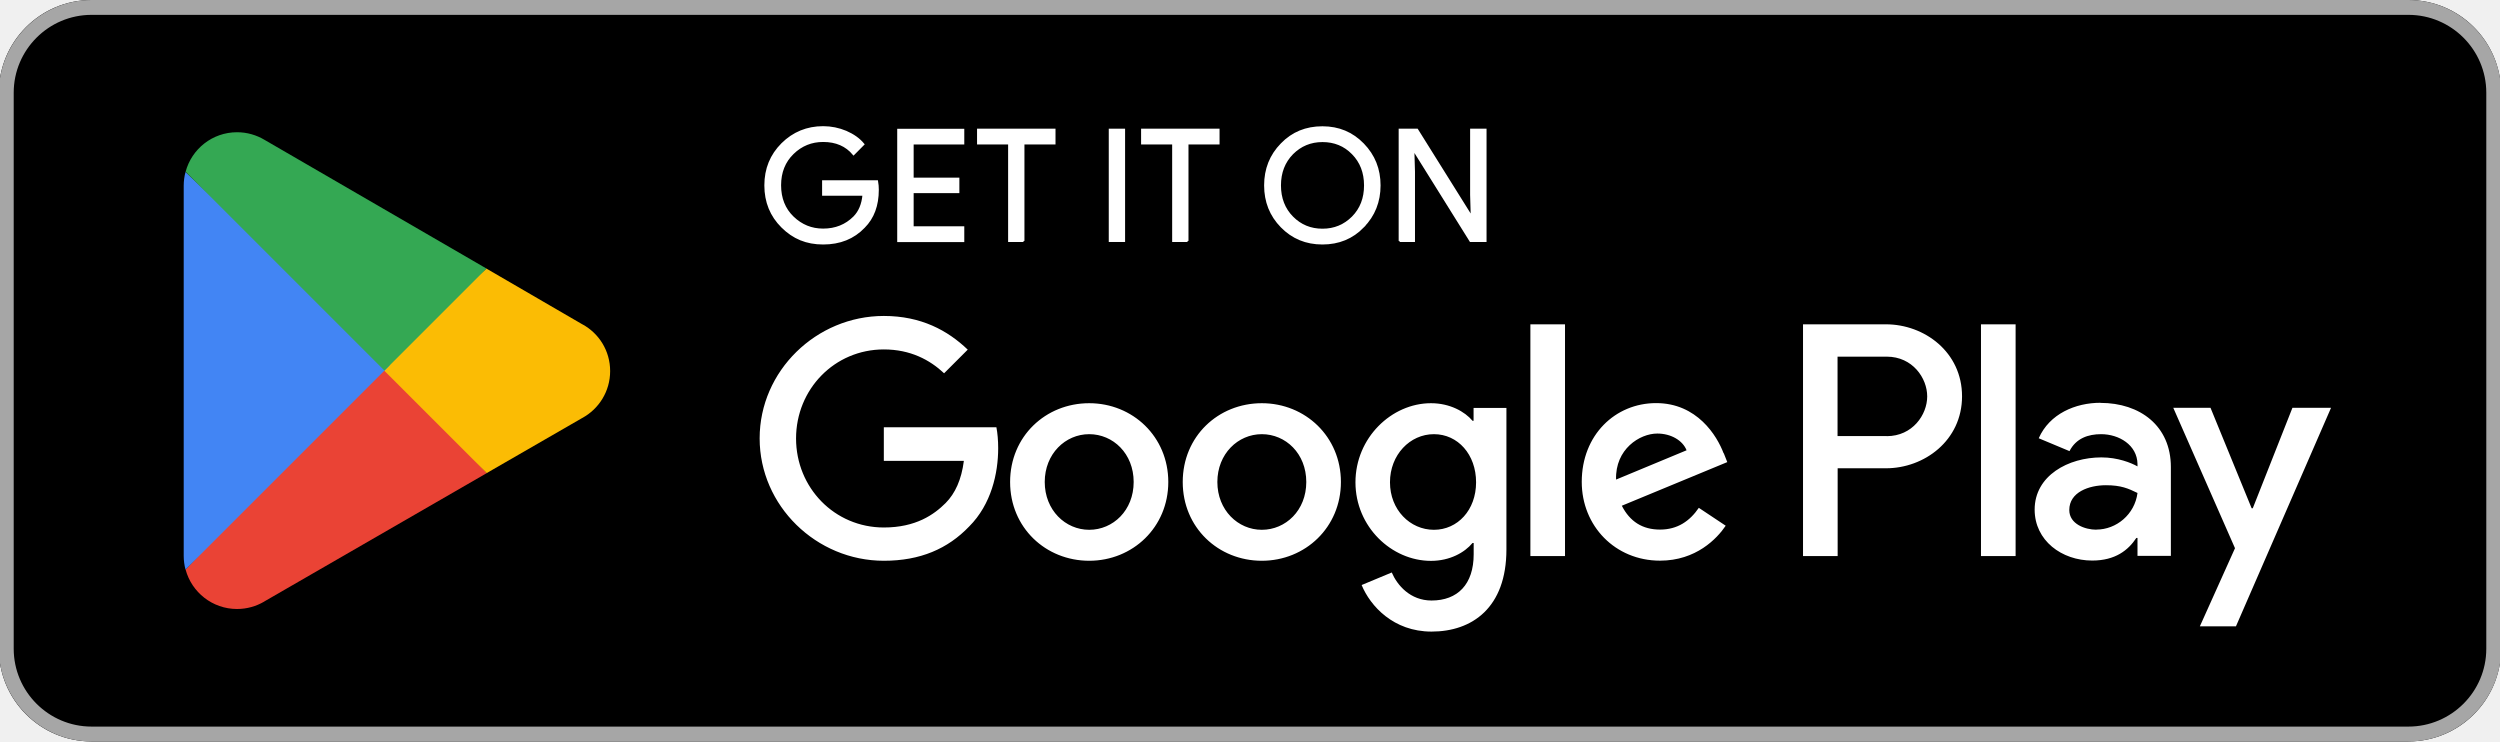
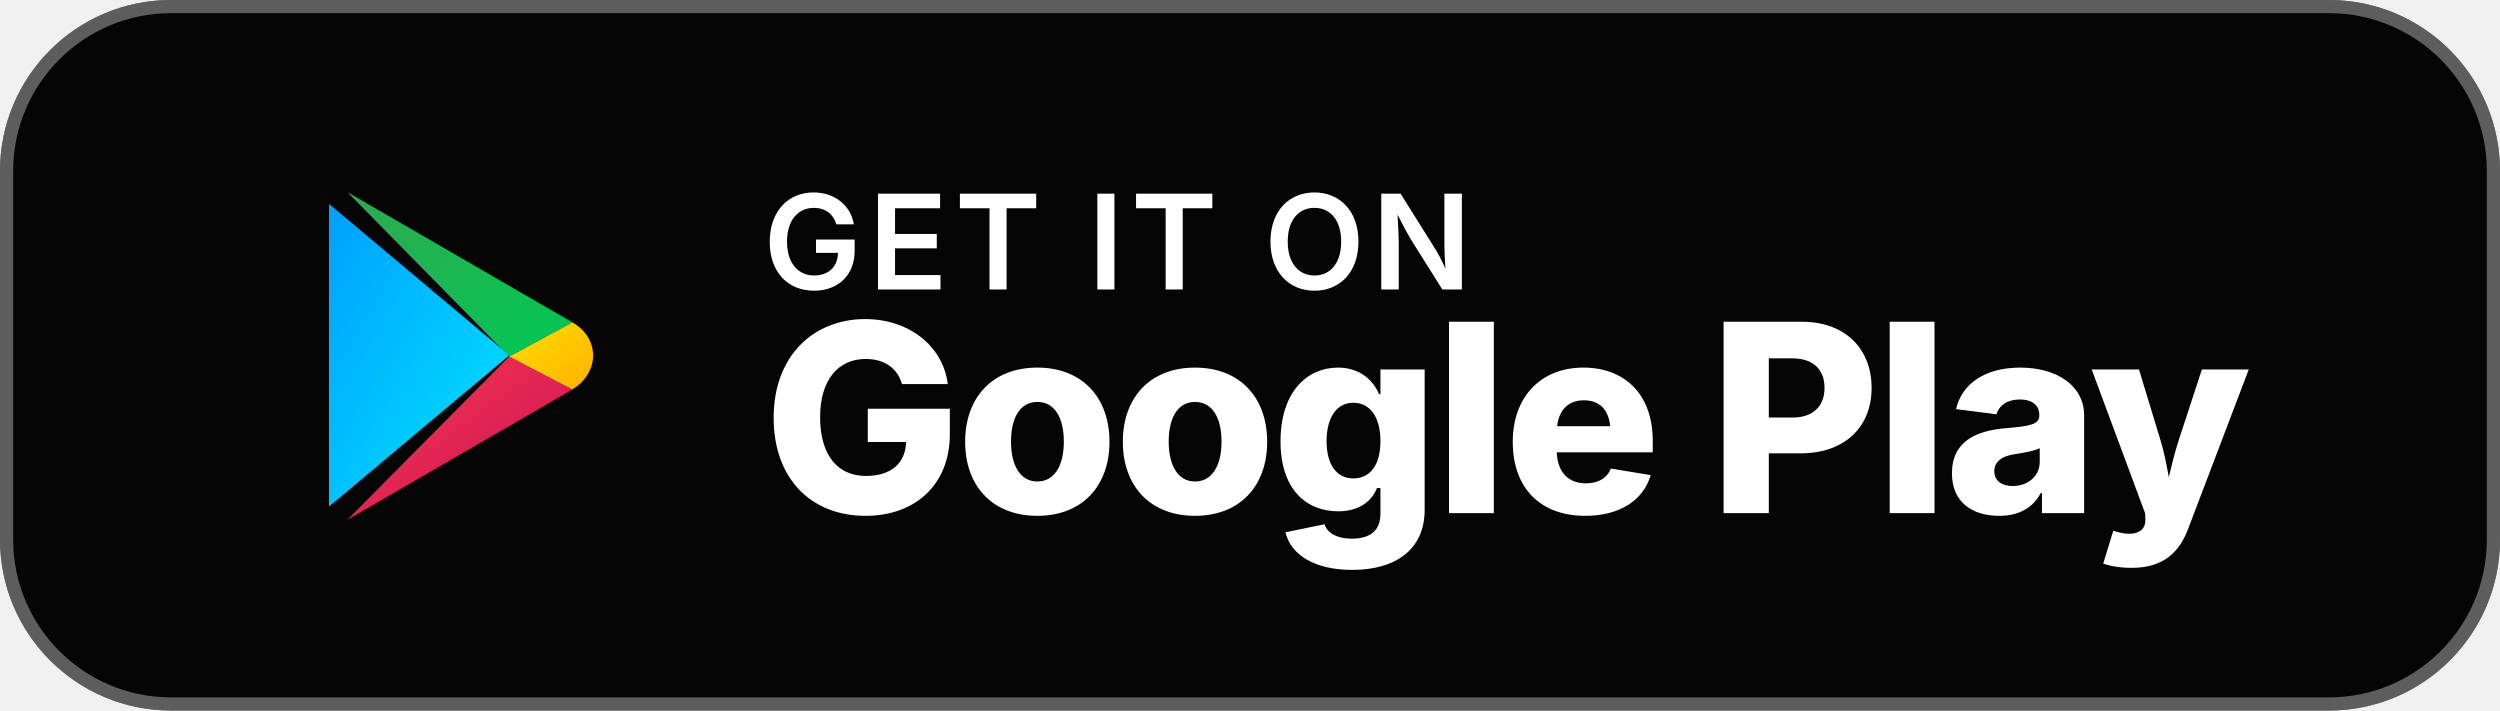
- <svg xmlns="http://www.w3.org/2000/svg" id="artwork" version="1.1" viewBox="0 0 238.96 70.87">
+ <svg xmlns="http://www.w3.org/2000/svg" width="190" height="54" viewBox="0 0 190 54" role="img" aria-label="Get it on Google Play">
  <defs>
-     <style>
-       .st0 {
-         fill: #4285f4;
-       }
- 
-       .st1 {
-         fill: #a6a6a6;
-       }
- 
-       .st2 {
-         stroke: #fff;
-         stroke-miterlimit: 10;
-         stroke-width: .2px;
-       }
- 
-       .st2, .st3 {
-         fill: #fff;
-       }
- 
-       .st4 {
-         fill: #34a853;
-       }
- 
-       .st5 {
-         fill: #fbbc04;
-       }
- 
-       .st6 {
-         fill: #ea4335;
-       }
-     </style>
+     <linearGradient id="g1" x1="0" y1="0" x2="1" y2="1">
+       <stop stop-color="#00A0FF" />
+       <stop offset="1" stop-color="#00E5FF" />
+     </linearGradient>
+     <linearGradient id="g2" x1="0" y1="0" x2="1" y2="1">
+       <stop stop-color="#FFE000" />
+       <stop offset="1" stop-color="#FFB000" />
+     </linearGradient>
+     <linearGradient id="g3" x1="0" y1="0" x2="1" y2="1">
+       <stop stop-color="#FF3A44" />
+       <stop offset="1" stop-color="#C31162" />
+     </linearGradient>
+     <linearGradient id="g4" x1="0" y1="0" x2="1" y2="1">
+       <stop stop-color="#32A852" />
+       <stop offset="1" stop-color="#00C853" />
+     </linearGradient>
  </defs>
-   <rect x="-.11" width="239.17" height="70.87" rx="8.86" ry="8.86" />
-   <path class="st1" d="M230.21,1.42c4.1,0,7.44,3.34,7.44,7.44v53.15c0,4.1-3.34,7.44-7.44,7.44H8.75c-4.1,0-7.44-3.34-7.44-7.44V8.86C1.31,4.76,4.65,1.42,8.75,1.42h221.46M230.21,0H8.75C3.88,0-.11,3.99-.11,8.86v53.15c0,4.87,3.99,8.86,8.86,8.86h221.46c4.87,0,8.86-3.99,8.86-8.86V8.86c0-4.87-3.99-8.86-8.86-8.86h0Z" />
-   <g>
-     <path class="st2" d="M83.9,18.15c0,1.48-.44,2.67-1.32,3.55-1,1.05-2.3,1.57-3.9,1.57s-2.84-.53-3.91-1.59c-1.07-1.06-1.61-2.38-1.61-3.96s.54-2.89,1.61-3.96c1.07-1.06,2.38-1.6,3.91-1.6.76,0,1.49.15,2.18.44.69.3,1.25.69,1.66,1.19l-.93.94c-.7-.84-1.67-1.26-2.91-1.26-1.12,0-2.09.39-2.9,1.18s-1.22,1.81-1.22,3.06.41,2.28,1.22,3.06c.82.79,1.78,1.18,2.9,1.18,1.19,0,2.18-.4,2.97-1.19.51-.52.81-1.23.89-2.15h-3.86v-1.28h5.15c.05.28.07.54.07.8Z" />
-     <path class="st2" d="M92.07,13.71h-4.84v3.37h4.37v1.28h-4.37v3.37h4.84v1.31h-6.21v-10.63h6.21v1.31h0Z" />
-     <path class="st2" d="M97.83,23.03h-1.37v-9.32h-2.97v-1.31h7.3v1.31h-2.97s0,9.32,0,9.32Z" />
-     <path class="st2" d="M106.08,23.03v-10.63h1.36v10.63h-1.36Z" />
-     <path class="st2" d="M113.51,23.03h-1.37v-9.32h-2.97v-1.31h7.3v1.31h-2.97s0,9.32,0,9.32Z" />
-     <path class="st2" d="M130.3,21.66c-1.05,1.08-2.34,1.61-3.9,1.61s-2.85-.54-3.9-1.61c-1.05-1.07-1.57-2.39-1.57-3.94s.52-2.87,1.57-3.94c1.04-1.08,2.34-1.61,3.9-1.61s2.84.54,3.89,1.62c1.05,1.08,1.57,2.39,1.57,3.93s-.52,2.87-1.57,3.94ZM123.52,20.77c.79.8,1.75,1.19,2.89,1.19s2.1-.4,2.89-1.19c.79-.8,1.18-1.81,1.18-3.05s-.4-2.26-1.18-3.05c-.78-.8-1.75-1.19-2.89-1.19s-2.1.4-2.89,1.19c-.78.8-1.18,1.81-1.18,3.05s.4,2.26,1.18,3.05Z" />
-     <path class="st2" d="M133.79,23.03v-10.63h1.66l5.17,8.27h.06l-.06-2.05v-6.22h1.37v10.63h-1.43l-5.41-8.67h-.06l.06,2.05v6.62h-1.37,0Z" />
-   </g>
-   <path class="st3" d="M120.61,38.54c-4.17,0-7.56,3.17-7.56,7.53s3.4,7.53,7.56,7.53,7.56-3.2,7.56-7.53-3.4-7.53-7.56-7.53ZM120.61,50.64c-2.28,0-4.25-1.88-4.25-4.57s1.97-4.57,4.25-4.57,4.25,1.85,4.25,4.57-1.97,4.57-4.25,4.57ZM104.11,38.54c-4.17,0-7.56,3.17-7.56,7.53s3.4,7.53,7.56,7.53,7.56-3.2,7.56-7.53-3.4-7.53-7.56-7.53ZM104.11,50.64c-2.28,0-4.25-1.88-4.25-4.57s1.97-4.57,4.25-4.57,4.25,1.85,4.25,4.57-1.97,4.57-4.25,4.57ZM84.48,40.85v3.2h7.65c-.23,1.8-.83,3.11-1.74,4.03-1.11,1.11-2.85,2.34-5.91,2.34-4.71,0-8.39-3.8-8.39-8.51s3.68-8.51,8.39-8.51c2.54,0,4.4,1,5.76,2.28l2.26-2.26c-1.91-1.83-4.45-3.22-8.02-3.22-6.45,0-11.87,5.25-11.87,11.7s5.42,11.7,11.87,11.7c3.48,0,6.11-1.14,8.16-3.28,2.11-2.11,2.77-5.08,2.77-7.48,0-.74-.06-1.43-.17-2h-10.76,0ZM164.75,43.33c-.63-1.68-2.54-4.8-6.45-4.8s-7.11,3.05-7.11,7.53c0,4.22,3.2,7.53,7.48,7.53,3.45,0,5.45-2.11,6.28-3.34l-2.57-1.71c-.86,1.26-2.03,2.08-3.71,2.08s-2.88-.77-3.65-2.28l10.08-4.17-.34-.86h0ZM154.47,45.84c-.09-2.91,2.26-4.4,3.94-4.4,1.31,0,2.43.66,2.8,1.6l-6.74,2.8ZM146.28,53.15h3.31v-22.15h-3.31v22.15ZM140.86,40.22h-.11c-.74-.88-2.17-1.68-3.97-1.68-3.77,0-7.22,3.31-7.22,7.56s3.45,7.51,7.22,7.51c1.8,0,3.22-.8,3.97-1.71h.11v1.08c0,2.88-1.54,4.42-4.03,4.42-2.03,0-3.28-1.46-3.8-2.68l-2.88,1.2c.83,2,3.03,4.45,6.68,4.45,3.88,0,7.16-2.28,7.16-7.85v-13.53h-3.14v1.23ZM137.06,50.64c-2.28,0-4.2-1.91-4.2-4.54s1.91-4.6,4.2-4.6,4.03,1.94,4.03,4.6-1.77,4.54-4.03,4.54ZM180.26,31h-7.92v22.15h3.31v-8.39h4.62c3.66,0,7.27-2.65,7.27-6.88s-3.6-6.88-7.27-6.88ZM180.34,41.68h-4.7v-7.59h4.7c2.47,0,3.87,2.05,3.87,3.8s-1.4,3.8-3.87,3.8h0ZM200.77,38.5c-2.39,0-4.87,1.05-5.9,3.39l2.94,1.23c.63-1.23,1.79-1.62,3.02-1.62,1.71,0,3.45,1.03,3.48,2.85v.23c-.6-.34-1.88-.86-3.45-.86-3.16,0-6.38,1.74-6.38,4.99,0,2.96,2.59,4.87,5.5,4.87,2.22,0,3.45-1,4.22-2.16h.11v1.71h3.19v-8.49c0-3.93-2.94-6.13-6.73-6.13h0ZM200.38,50.63c-1.08,0-2.59-.54-2.59-1.88,0-1.71,1.88-2.37,3.5-2.37,1.45,0,2.14.31,3.02.74-.26,2.05-2.02,3.5-3.93,3.5ZM219.12,38.98l-3.79,9.6h-.11l-3.93-9.6h-3.56l5.9,13.42-3.36,7.47h3.45l9.09-20.89h-3.68ZM189.35,53.15h3.31v-22.15h-3.31v22.15Z" />
-   <g>
-     <path class="st6" d="M36.6,34.41l-18.86,20.02s0,0,0,.01c.58,2.17,2.56,3.77,4.92,3.77.94,0,1.83-.26,2.58-.7l.06-.04,21.23-12.25-9.94-10.82Z" />
-     <path class="st5" d="M55.68,31h-.02s-9.17-5.33-9.17-5.33l-10.33,9.19,10.36,10.36,9.12-5.26c1.6-.86,2.68-2.55,2.68-4.49s-1.07-3.61-2.65-4.47h0Z" />
-     <path class="st0" d="M17.73,16.44c-.11.42-.17.86-.17,1.31v35.38c0,.45.06.89.17,1.31l19.51-19.51-19.51-18.49Z" />
-     <path class="st4" d="M36.74,35.43l9.76-9.76-21.21-12.3c-.77-.46-1.67-.73-2.63-.73-2.36,0-4.34,1.6-4.92,3.78h0s19,19,19,19h0Z" />
-   </g>
+   <rect width="190" height="54" rx="13" fill="#050505" />
+   <rect x=".5" y=".5" width="189" height="53" rx="12.5" fill="none" stroke="#A6A6A6" stroke-opacity=".55" />
+   <path d="M25 15.5v23l13.7-11.5L25 15.5z" fill="url(#g1)" />
+   <path d="M26.4 14.6l17.1 9.9-4.8 2.6-12.3-12.5z" fill="url(#g4)" />
+   <path d="M38.7 27.1l4.8 2.5-17.1 9.9 12.3-12.4z" fill="url(#g3)" />
+   <path d="M43.5 24.5c2.1 1.2 2.1 3.8 0 5.1l-4.8-2.5 4.8-2.6z" fill="url(#g2)" />
+   <text x="58" y="22" fill="#fff" font-family="Inter,-apple-system,BlinkMacSystemFont,Segoe UI,Arial,sans-serif" font-size="10" font-weight="600" letter-spacing=".5">GET IT ON</text>
+   <text x="58" y="39" fill="#fff" font-family="Inter,-apple-system,BlinkMacSystemFont,Segoe UI,Arial,sans-serif" font-size="20" font-weight="760" letter-spacing="-.4">Google Play</text>
</svg>
